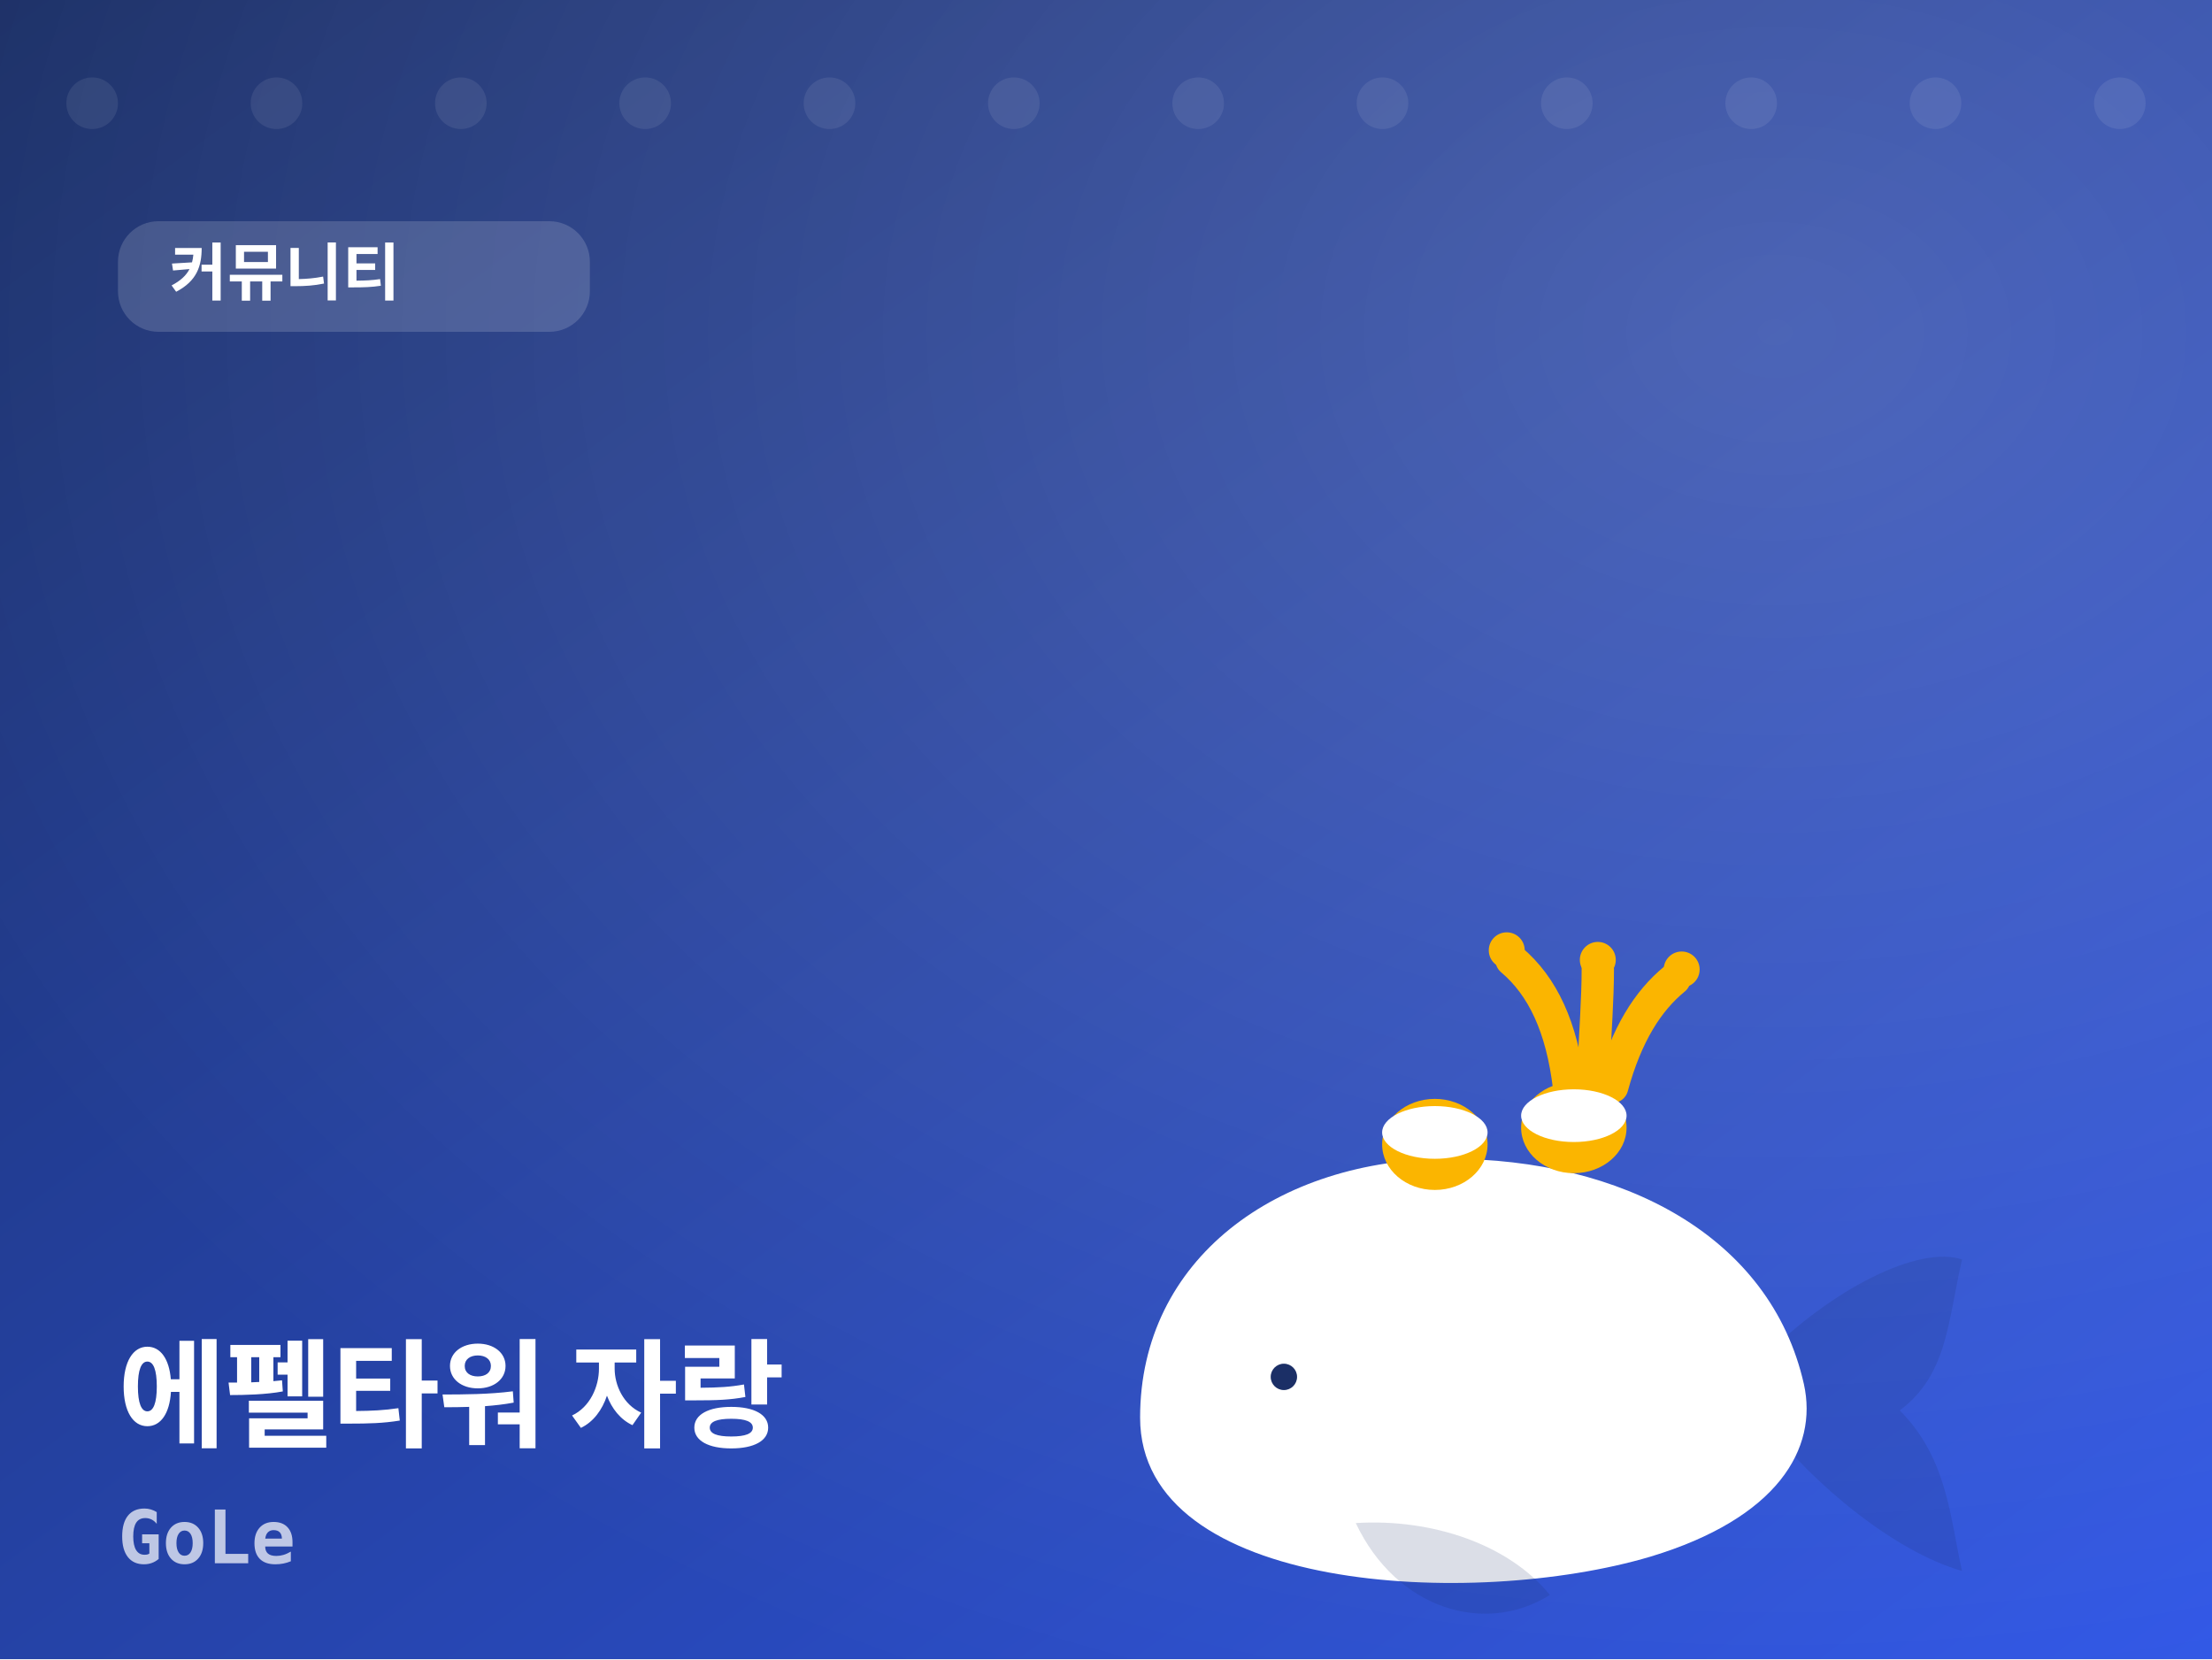
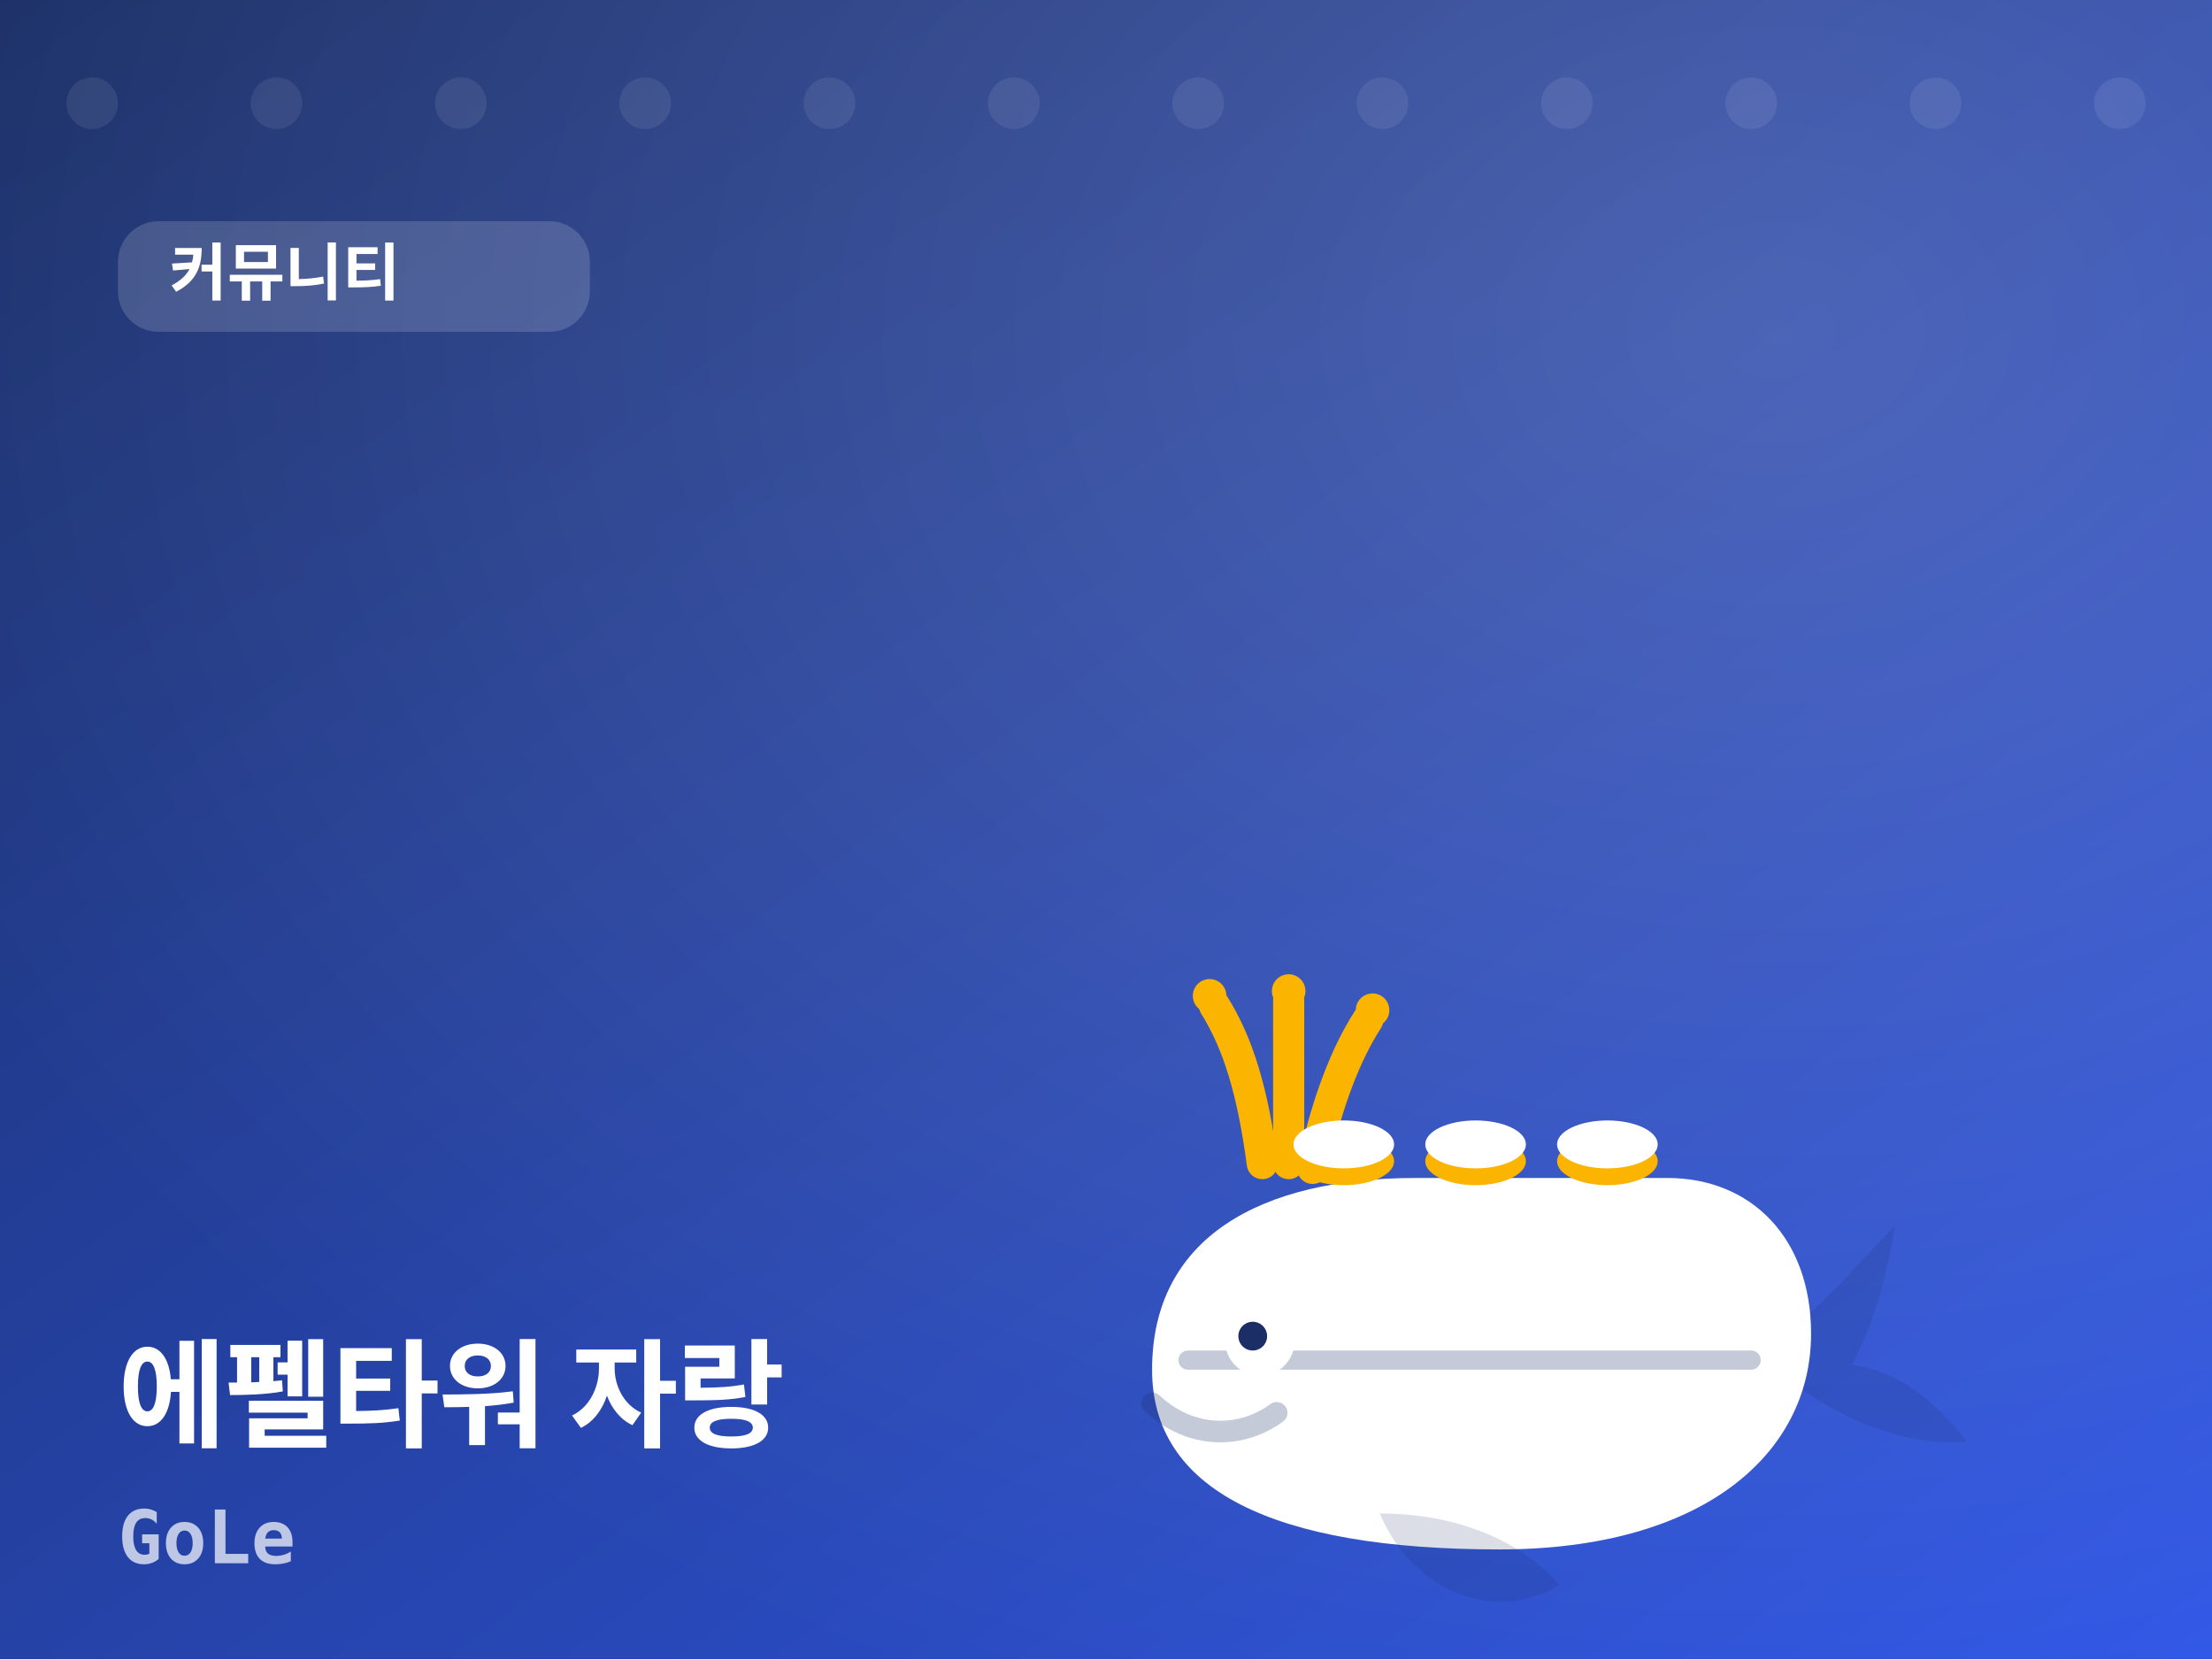
<svg xmlns="http://www.w3.org/2000/svg" viewBox="0 0 1200 900" width="1200" height="900" role="img" aria-label="에펠타워 자랑">
  <defs>
    <linearGradient id="bg" x1="0" y1="0" x2="1" y2="1">
      <stop offset="0" stop-color="#1b2f66" />
      <stop offset="1" stop-color="#2f56e6" />
    </linearGradient>
    <radialGradient id="glow" cx="0.8" cy="0.2" r="0.9">
      <stop offset="0" stop-color="#ffffff" stop-opacity="0.18" />
      <stop offset="1" stop-color="#ffffff" stop-opacity="0" />
    </radialGradient>
  </defs>
  <rect width="1200" height="900" fill="url(#bg)" />
  <rect width="1200" height="900" fill="url(#glow)" />
  <circle cx="50" cy="56" r="14" fill="#ffffff" opacity="0.08" />
  <circle cx="150" cy="56" r="14" fill="#ffffff" opacity="0.08" />
  <circle cx="250" cy="56" r="14" fill="#ffffff" opacity="0.08" />
  <circle cx="350" cy="56" r="14" fill="#ffffff" opacity="0.08" />
  <circle cx="450" cy="56" r="14" fill="#ffffff" opacity="0.08" />
  <circle cx="550" cy="56" r="14" fill="#ffffff" opacity="0.08" />
  <circle cx="650" cy="56" r="14" fill="#ffffff" opacity="0.08" />
  <circle cx="750" cy="56" r="14" fill="#ffffff" opacity="0.08" />
  <circle cx="850" cy="56" r="14" fill="#ffffff" opacity="0.08" />
  <circle cx="950" cy="56" r="14" fill="#ffffff" opacity="0.08" />
  <circle cx="1050" cy="56" r="14" fill="#ffffff" opacity="0.08" />
  <circle cx="1150" cy="56" r="14" fill="#ffffff" opacity="0.08" />
  <g transform="translate(560 470) scale(13)">
-     <g stroke="#fbb500" stroke-width="1.35" stroke-linecap="round" fill="none">
-       <path d="M22.4 9.2C22.1 6.7 21.3 5 20 3.9" />
-       <path d="M23.4 8.9C23.5 6.8 23.6 5.5 23.6 4.3" />
-       <path d="M24.2 9.2C24.8 7 25.7 5.6 26.8 4.7" />
+     <path d="M30 20.5C32.5 19 34.5 16.5 36 15C35.6 17.5 35 19.3 34.2 20.8C36 21 37.6 22.2 39 24C36.5 24.2 34 23.2 31.8 21.6C31.2 22 30.6 22.2 30 22Z" fill="rgba(27,47,102,0.16)" />
+     <path d="M5 21C5 15.5 9.5 13 16 13L26.5 13C30 13 32.5 15.5 32.5 19.5C32.5 24.5 28 28.5 19.5 28.5C10 28.5 5 26 5 21Z" fill="#ffffff" />
+     <path d="M14.5 27C16 30.5 19.5 31.5 22 30C20.3 28 17.5 27 14.5 27Z" fill="rgba(27,47,102,0.16)" />
+     <path d="M6.5 20.6H30" stroke="rgba(27,47,102,0.25)" stroke-width="0.8" stroke-linecap="round" />
+     <path d="M5 22.4C6.6 23.9 8.7 23.9 10.2 22.8" stroke="rgba(27,47,102,0.25)" stroke-width="0.9" stroke-linecap="round" fill="none" />
+     <g stroke="#fbb500" stroke-width="1.3" stroke-linecap="round" fill="none">
+       <path d="M9.6 12.4C9.2 9.4 8.6 7.4 7.6 5.8" />
+       <path d="M10.7 12.4C10.7 9.6 10.7 7.4 10.7 5.6" />
+       <path d="M11.7 12.6C12.3 9.8 13.1 7.8 14 6.4" />
    </g>
-     <circle cx="19.8" cy="3.5" r="0.75" fill="#fbb500" />
-     <circle cx="23.6" cy="3.9" r="0.75" fill="#fbb500" />
-     <circle cx="27.1" cy="4.3" r="0.75" fill="#fbb500" />
-     <path d="M30.5 20.5C33.4 17.6 37 15.8 38.8 16.4C38.2 19 38.2 21.2 36.2 22.7C38.2 24.7 38.3 27.2 38.8 29.4C36 28.6 32.6 25.8 30.6 23.2Z" fill="rgba(27,47,102,0.16)" />
-     <path d="M4.5 23C4.5 16.4 10.2 12.2 17.4 12.2C24.6 12.2 30.8 15.4 32.2 21.6C32.8 24.3 31.1 27.2 25.8 28.8C18.4 31 4.5 30.3 4.5 23Z" fill="#ffffff" />
-     <path d="M13.5 27.4C15.2 31 18.9 32.1 21.6 30.4C19.9 28.3 16.7 27.2 13.5 27.4Z" fill="rgba(27,47,102,0.16)" />
-     <ellipse cx="16.8" cy="11.6" rx="2.2" ry="1.9" fill="#fbb500" />
-     <ellipse cx="22.6" cy="10.9" rx="2.2" ry="1.9" fill="#fbb500" />
-     <ellipse cx="16.8" cy="11.1" rx="2.2" ry="1.1" fill="#ffffff" />
-     <ellipse cx="22.6" cy="10.4" rx="2.2" ry="1.1" fill="#ffffff" />
-     <circle cx="10.8" cy="21.6" r="1.45" fill="#ffffff" />
-     <circle cx="10.5" cy="21.3" r="0.55" fill="#1b2f66" />
+     <circle cx="7.4" cy="5.4" r="0.7" fill="#fbb500" />
+     <circle cx="10.7" cy="5.2" r="0.7" fill="#fbb500" />
+     <circle cx="14.2" cy="6" r="0.7" fill="#fbb500" />
+     <ellipse cx="13" cy="12.3" rx="2.1" ry="1" fill="#fbb500" />
+     <ellipse cx="13" cy="11.6" rx="2.1" ry="1" fill="#ffffff" />
+     <ellipse cx="18.5" cy="12.3" rx="2.1" ry="1" fill="#fbb500" />
+     <ellipse cx="18.5" cy="11.6" rx="2.1" ry="1" fill="#ffffff" />
+     <ellipse cx="24" cy="12.3" rx="2.1" ry="1" fill="#fbb500" />
+     <ellipse cx="24" cy="11.6" rx="2.1" ry="1" fill="#ffffff" />
+     <circle cx="9.5" cy="19.8" r="1.45" fill="#ffffff" />
+     <circle cx="9.2" cy="19.6" r="0.6" fill="#1b2f66" />
  </g>
  <g font-family="-apple-system, 'Apple SD Gothic Neo', 'Noto Sans KR', sans-serif">
    <rect x="64" y="120" rx="22" ry="22" width="256" height="60" fill="#ffffff" opacity="0.16" />
    <text x="92" y="160" font-size="34" font-weight="700" fill="#ffffff">커뮤니티</text>
    <text x="64" y="780" font-size="64" font-weight="800" fill="#ffffff" letter-spacing="-1">에펠타워 자랑</text>
    <text x="64" y="848" font-size="40" font-weight="700" fill="#ffffff" opacity="0.7" font-family="'SF Mono', ui-monospace, monospace">GoLe</text>
  </g>
</svg>
